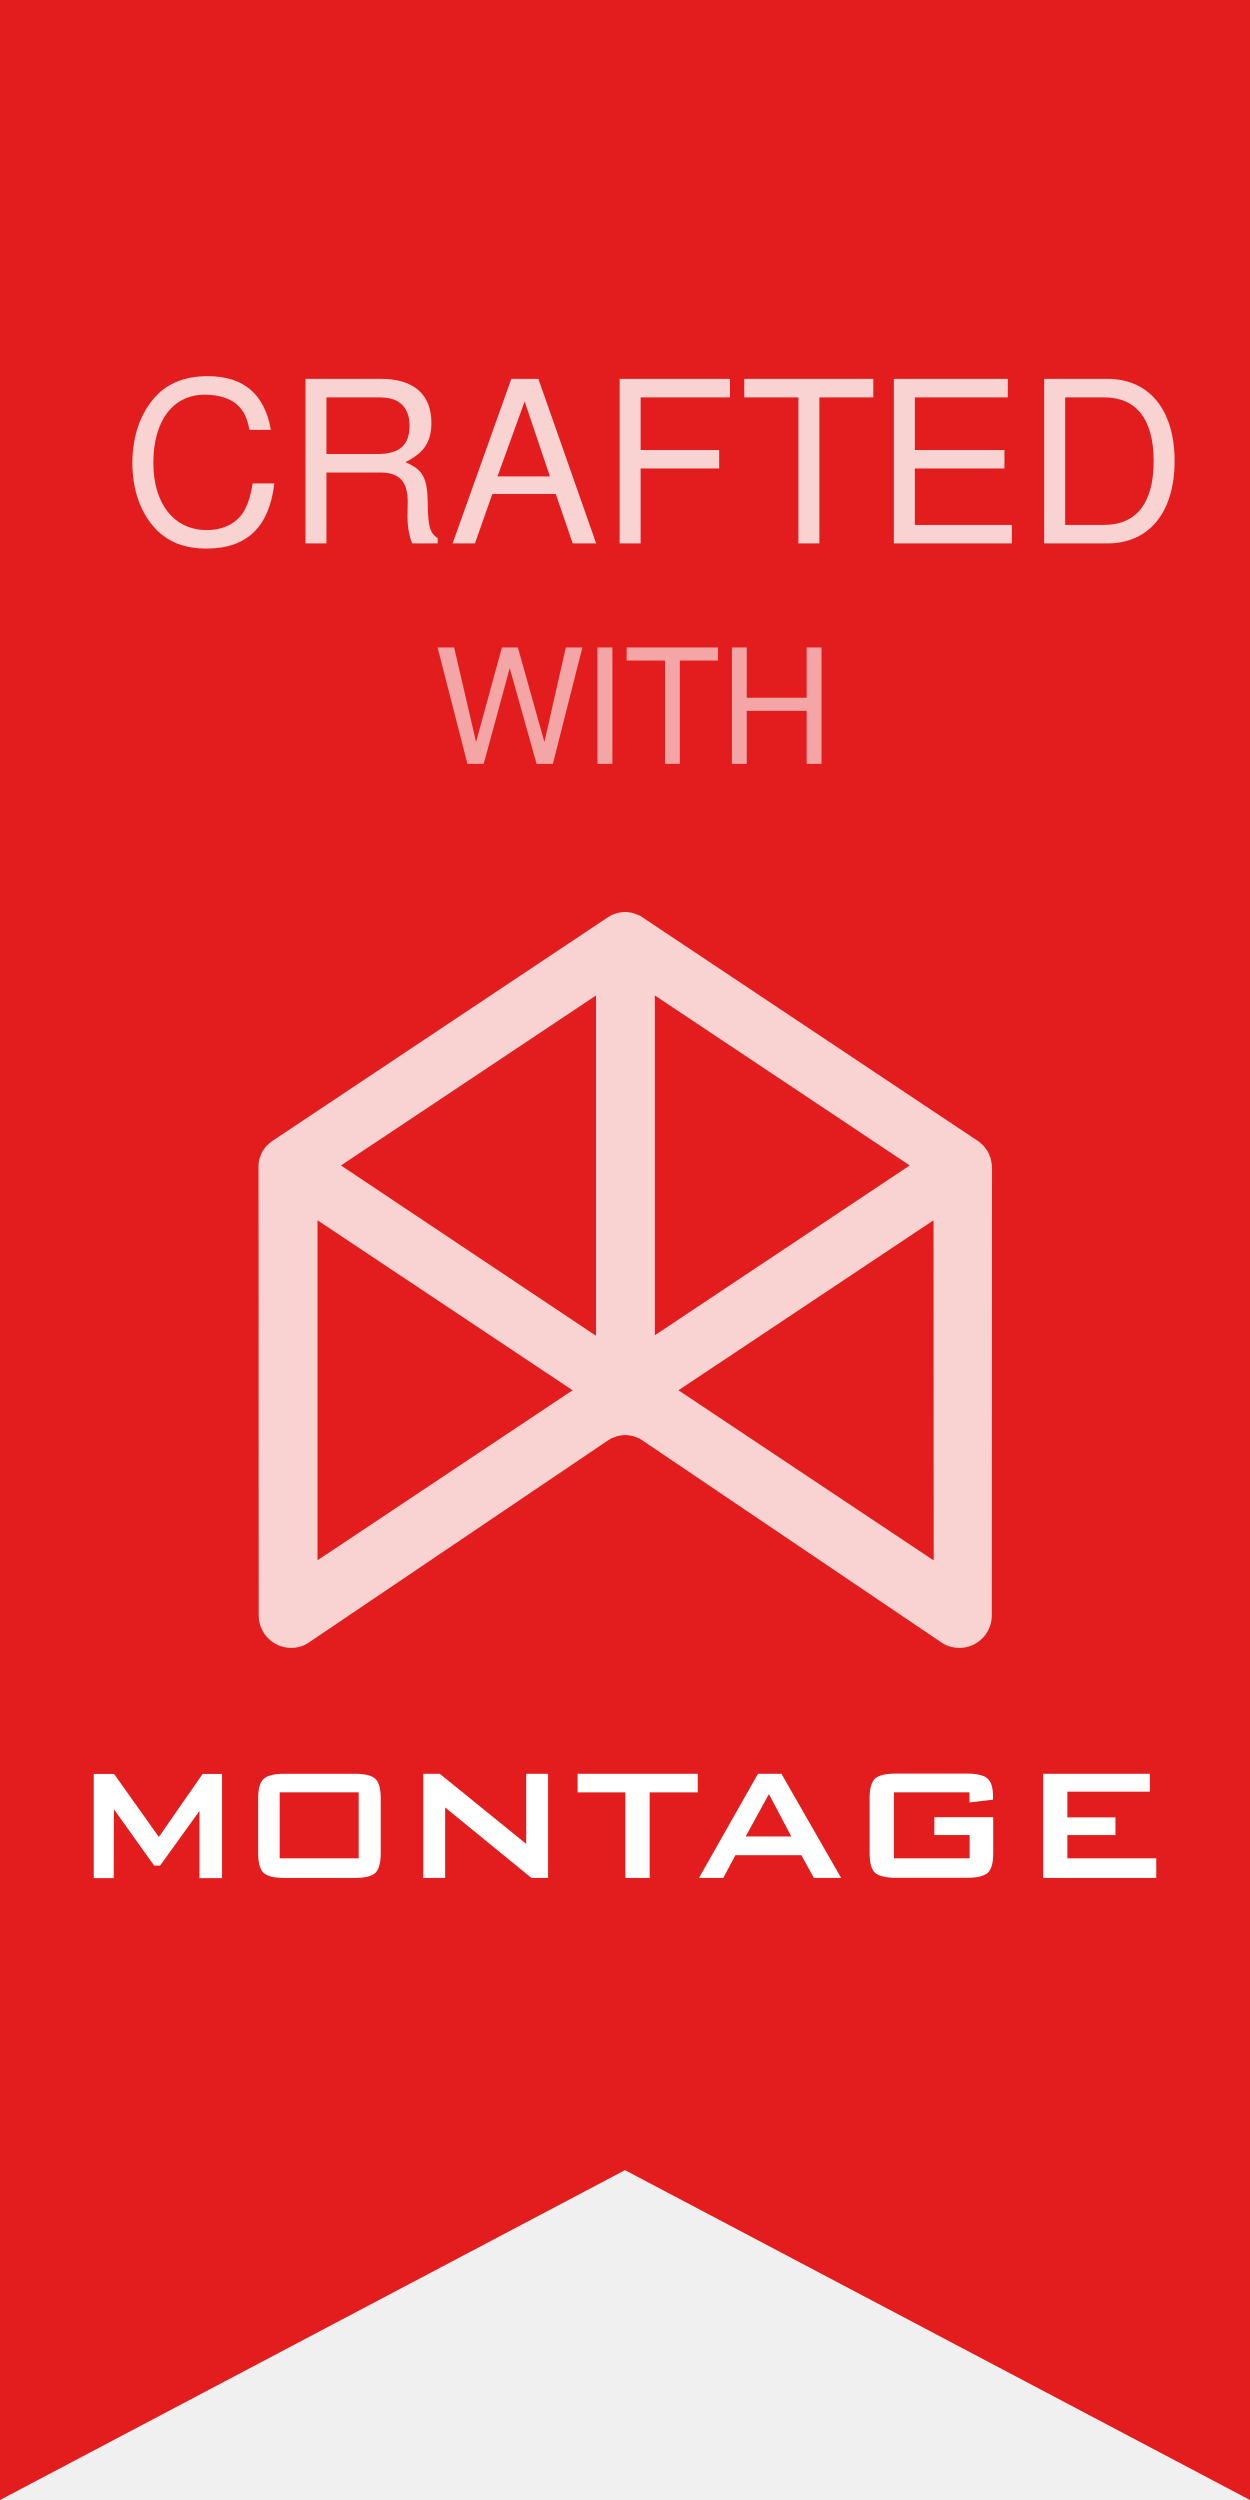
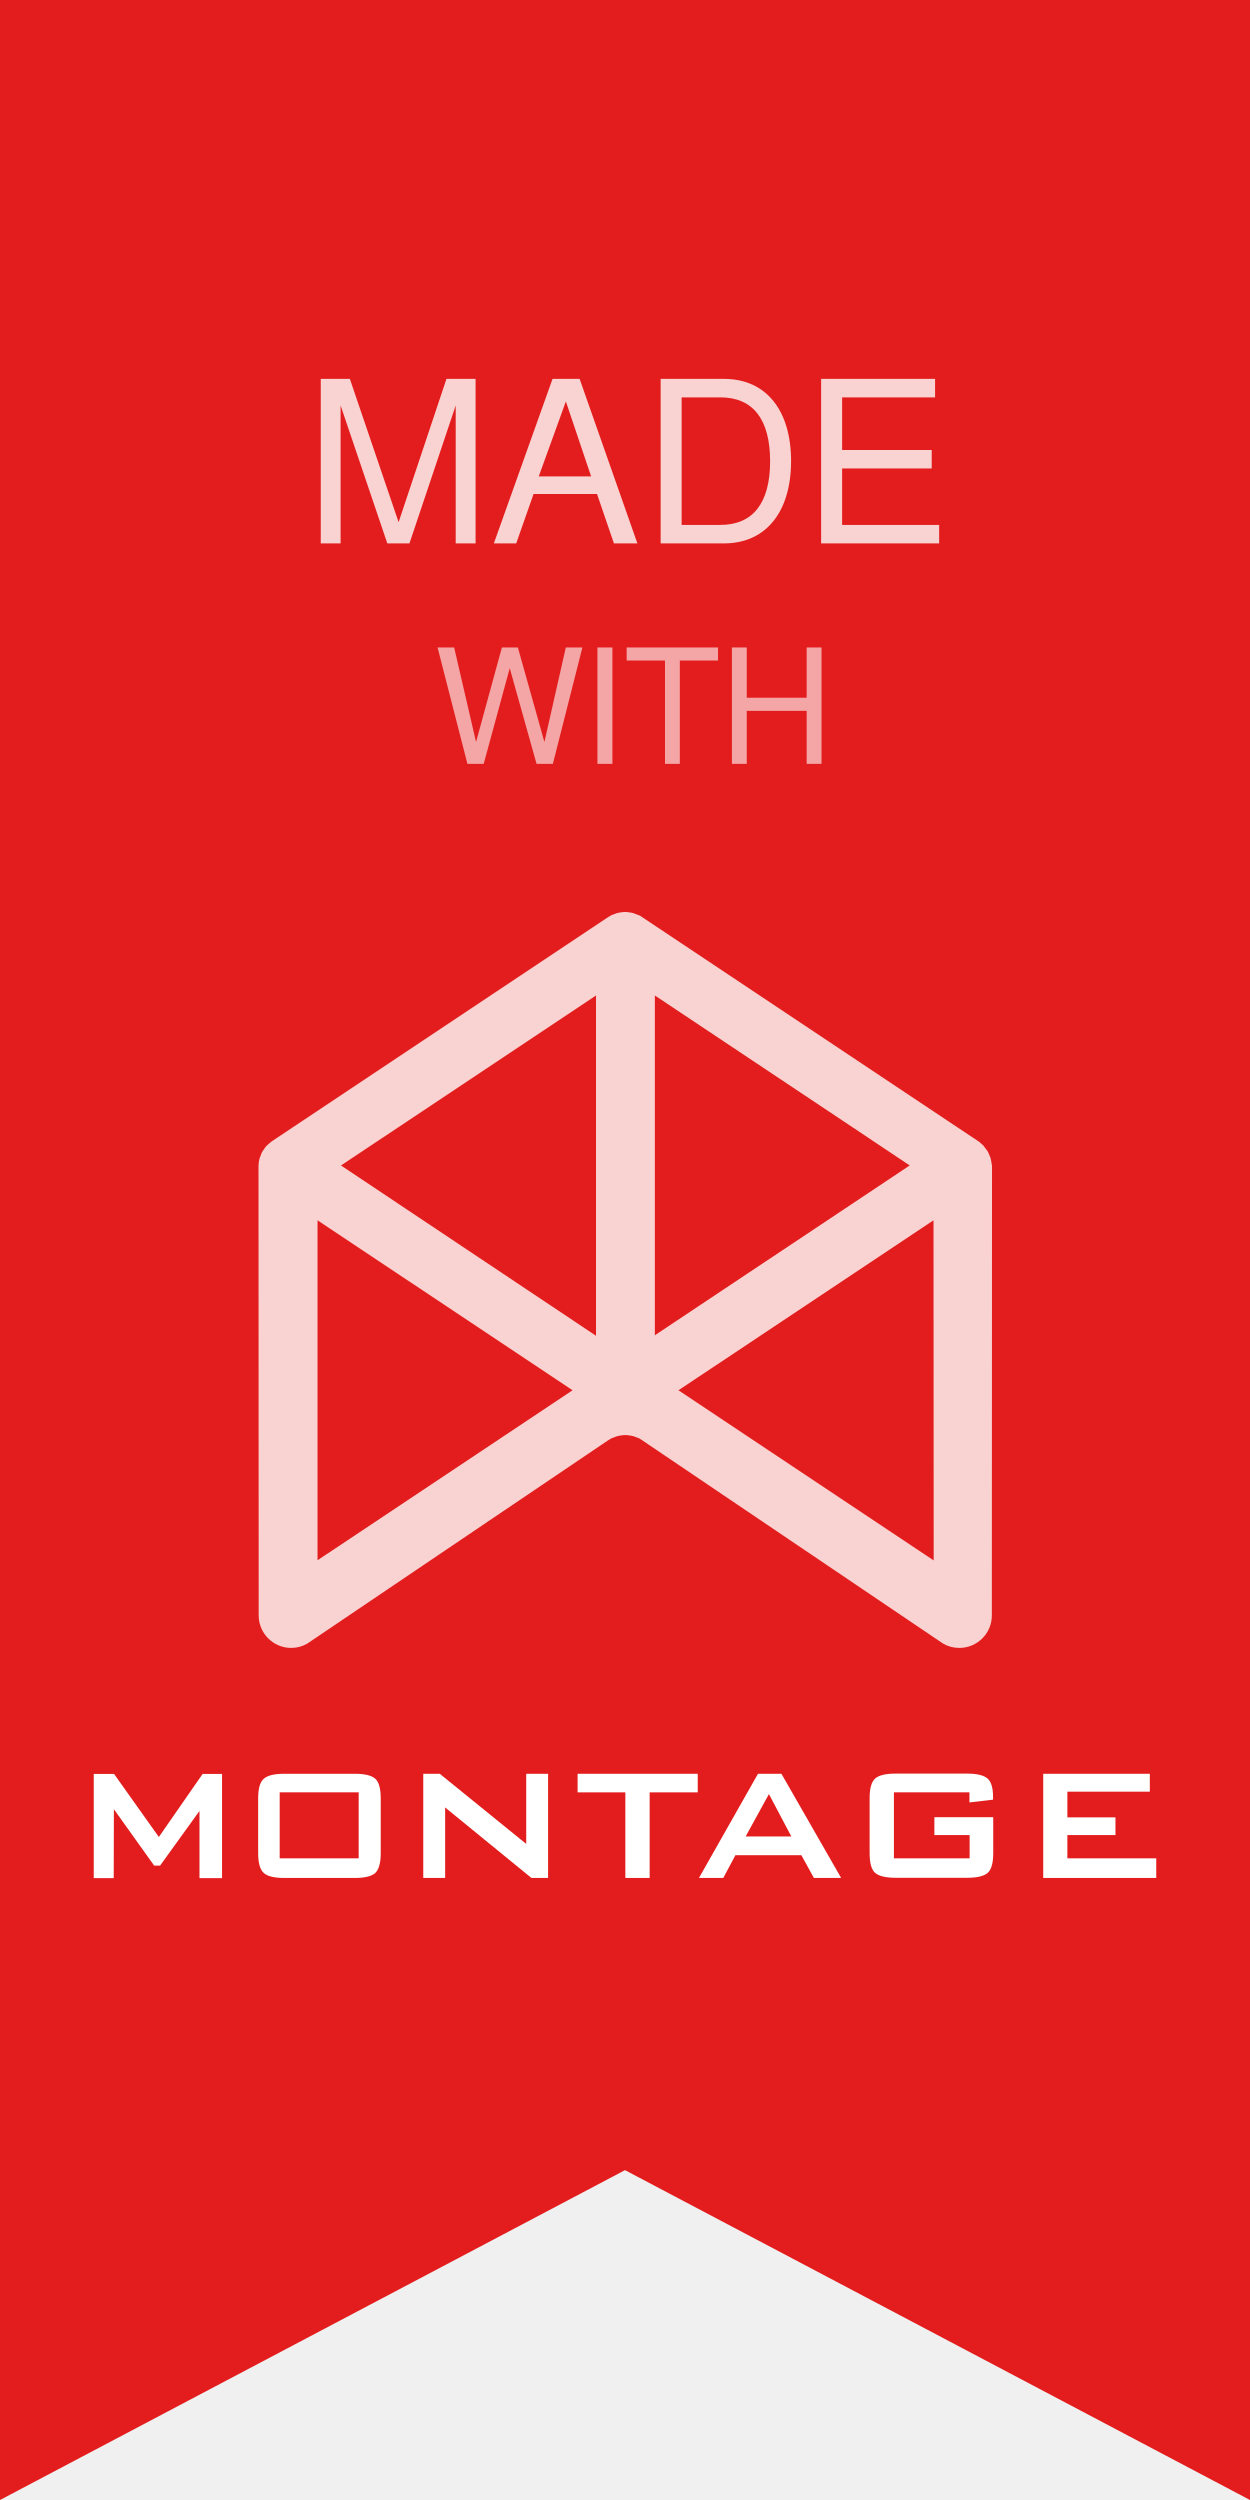
<svg xmlns="http://www.w3.org/2000/svg" version="1.1" id="Layer_1" x="0px" y="0px" viewBox="0 0 720 1440" enable-background="new 0 0 720 1440" xml:space="preserve">
  <description>Created with Sketch (http://www.bohemiancoding.com/sketch)</description>
  <g id="Page_1">
    <path id="Ribbon" fill="#E31D1D" d="M0,0v1440l360-190l360,190V0H0z" />
  </g>
  <g opacity="0.8">
    <g>
      <g>
        <path fill="#FFFFFF" d="M570.6,667.2c-0.1-0.5-0.3-0.9-0.5-1.3c-0.3-0.9-0.7-1.8-1.2-2.7c-0.3-0.5-0.6-0.9-1-1.4     c-0.5-0.7-1-1.4-1.6-2.1c-0.4-0.4-0.9-0.8-1.4-1.2c-0.4-0.4-0.8-0.8-1.3-1.1l-17.9-11.9L369.5,528c-0.2-0.2-0.3-0.3-0.6-0.4     c-0.2-0.1-0.6-0.3-0.8-0.4c-0.4-0.2-0.9-0.3-1.4-0.5c-0.7-0.3-1.4-0.6-2.2-0.8c-0.7-0.2-1.4-0.3-2.2-0.4     c-0.7-0.1-1.5-0.2-2.2-0.2H360c-0.8,0-1.5,0.1-2.2,0.2c-0.7,0.1-1.5,0.2-2.2,0.4c-0.8,0.2-1.5,0.5-2.2,0.8     c-0.5,0.2-0.9,0.3-1.4,0.5c-0.2,0.1-0.4,0.3-0.7,0.5c-0.2,0.1-0.5,0.2-0.8,0.4L168.4,649.5l-12,8c-0.5,0.3-0.8,0.8-1.3,1.1     c-0.5,0.4-0.9,0.7-1.4,1.2c-0.6,0.6-1.1,1.3-1.6,2.1c-0.3,0.4-0.7,0.9-1,1.4c-0.5,0.8-0.8,1.8-1.1,2.7c-0.2,0.4-0.4,0.8-0.5,1.3     c-0.4,1.4-0.6,2.9-0.6,4.3l0.1,258.9c0,10.3,8.4,18.7,18.7,18.7c3.4,0,6.6-0.9,9.3-2.5l173.6-117.3c0.2-0.2,0.5-0.2,0.8-0.4     c0.2-0.1,0.4-0.4,0.7-0.5c0.4-0.2,0.9-0.3,1.4-0.5c0.7-0.3,1.4-0.6,2.2-0.8c0.7-0.2,1.5-0.3,2.2-0.4c0.7-0.1,1.5-0.2,2.2-0.2h0.1     c0.8,0,1.5,0.1,2.2,0.2c0.7,0.1,1.5,0.2,2.2,0.4c0.8,0.2,1.5,0.5,2.2,0.8c0.4,0.2,0.9,0.3,1.4,0.5c0.2,0.1,0.4,0.2,0.6,0.4     c0.2,0.1,0.5,0.3,0.8,0.5l173.6,117.3c2.7,1.6,5.9,2.5,9.4,2.5c10.3,0,18.7-8.4,18.7-18.7l0.1-258.9     C571.1,670,571,668.6,570.6,667.2z M182.9,898.7V702.9l146.9,97.9L182.9,898.7z M343.3,769.4l-146.9-98.1l38.6-25.7l108.3-72.2     v72.2V769.4z M377.2,645.6v-72.2l108.3,72.2l38.5,25.7l-146.8,97.8V645.6z M390.8,800.8l146.9-97.9l0.1,195.9L390.8,800.8z" />
      </g>
    </g>
  </g>
  <text transform="matrix(1 0 0 1 250 440)" opacity="0.6" text-rendering="optimizeLegibility" fill="#FFFFFF" font-family="'Helvetica','Arial','sans-serif'" font-size="92">WITH</text>
-   <text transform="matrix(1 0 0 1 70 313)" opacity="0.8" text-rendering="optimizeLegibility" fill="#FFFFFF" font-family="'Helvetica','Arial','sans-serif'" font-size="130">CRAFTED</text>
+   <text transform="matrix(1 0 0 1 175 313)" opacity="0.8" text-rendering="optimizeLegibility" fill="#FFFFFF" font-family="'Helvetica','Arial','sans-serif'" font-size="130">MADE</text>
  <g>
    <polygon fill="#FFFFFF" points="65.6,1042.1 88.8,1074.6 92.2,1074.6 114.9,1043.1 114.9,1081.8 127.9,1081.8 127.9,1021.8   116.7,1021.8 91.5,1058.1 65.7,1021.8 54,1021.8 54,1081.8 65.5,1081.8  " />
    <path fill="#FFFFFF" d="M161.1,1070.4h45.5v-38h-45.5V1070.4z M148.7,1035.9c0-5.6,1-9.3,3.2-11.3c2.1-1.9,6-2.9,11.7-2.9h40.9   c5.7,0,9.7,1,11.7,2.9c2.1,1.9,3.1,5.7,3.1,11.3v31.6c0,5.6-1.1,9.3-3.1,11.3c-2.1,1.9-6,2.9-11.7,2.9h-40.9c-5.7,0-9.7-1-11.7-2.9   c-2.1-1.9-3.2-5.7-3.2-11.3V1035.9z" />
    <polygon fill="#FFFFFF" points="303.1,1062.1 253.3,1021.7 243.8,1021.7 243.8,1081.7 256.4,1081.7 256.4,1041.1 306.1,1081.7   315.7,1081.7 315.7,1021.7 303.1,1021.7  " />
    <polygon fill="#FFFFFF" points="374.2,1032.4 374.2,1081.7 360.2,1081.7 360.2,1032.4 332.7,1032.4 332.7,1021.7 401.9,1021.7   401.9,1032.4  " />
    <path fill="#FFFFFF" d="M429.5,1057.8h26.3l-12.9-24.4L429.5,1057.8z M402.6,1081.7l34-60h13.5l34.4,60h-15.7l-7.2-13.1h-38   l-7,13.1H402.6z" />
    <path fill="#FFFFFF" d="M558.5,1032.4h-43.6v38h43.6v-13.4h-20.3v-10.3h33.9v20.7c0,5.6-1,9.3-3.1,11.3c-2.1,1.9-6,2.9-11.8,2.9   h-41.4c-5.7,0-9.7-1-11.8-2.9c-2.1-1.9-3.1-5.7-3.1-11.3v-31.6c0-5.6,1-9.3,3.1-11.3c2.1-1.9,6-2.9,11.8-2.9h41.4   c5.6,0,9.5,1,11.6,2.8c2.2,1.9,3.2,5.5,3.2,10.8v1.4l-13.6,1.6V1032.4z" />
    <polygon fill="#FFFFFF" points="600.9,1081.7 600.9,1021.7 662.3,1021.7 662.3,1032 614.8,1032 614.8,1046.8 642.5,1046.8   642.5,1057 614.8,1057 614.8,1070.4 666,1070.4 666,1081.7  " />
  </g>
</svg>
